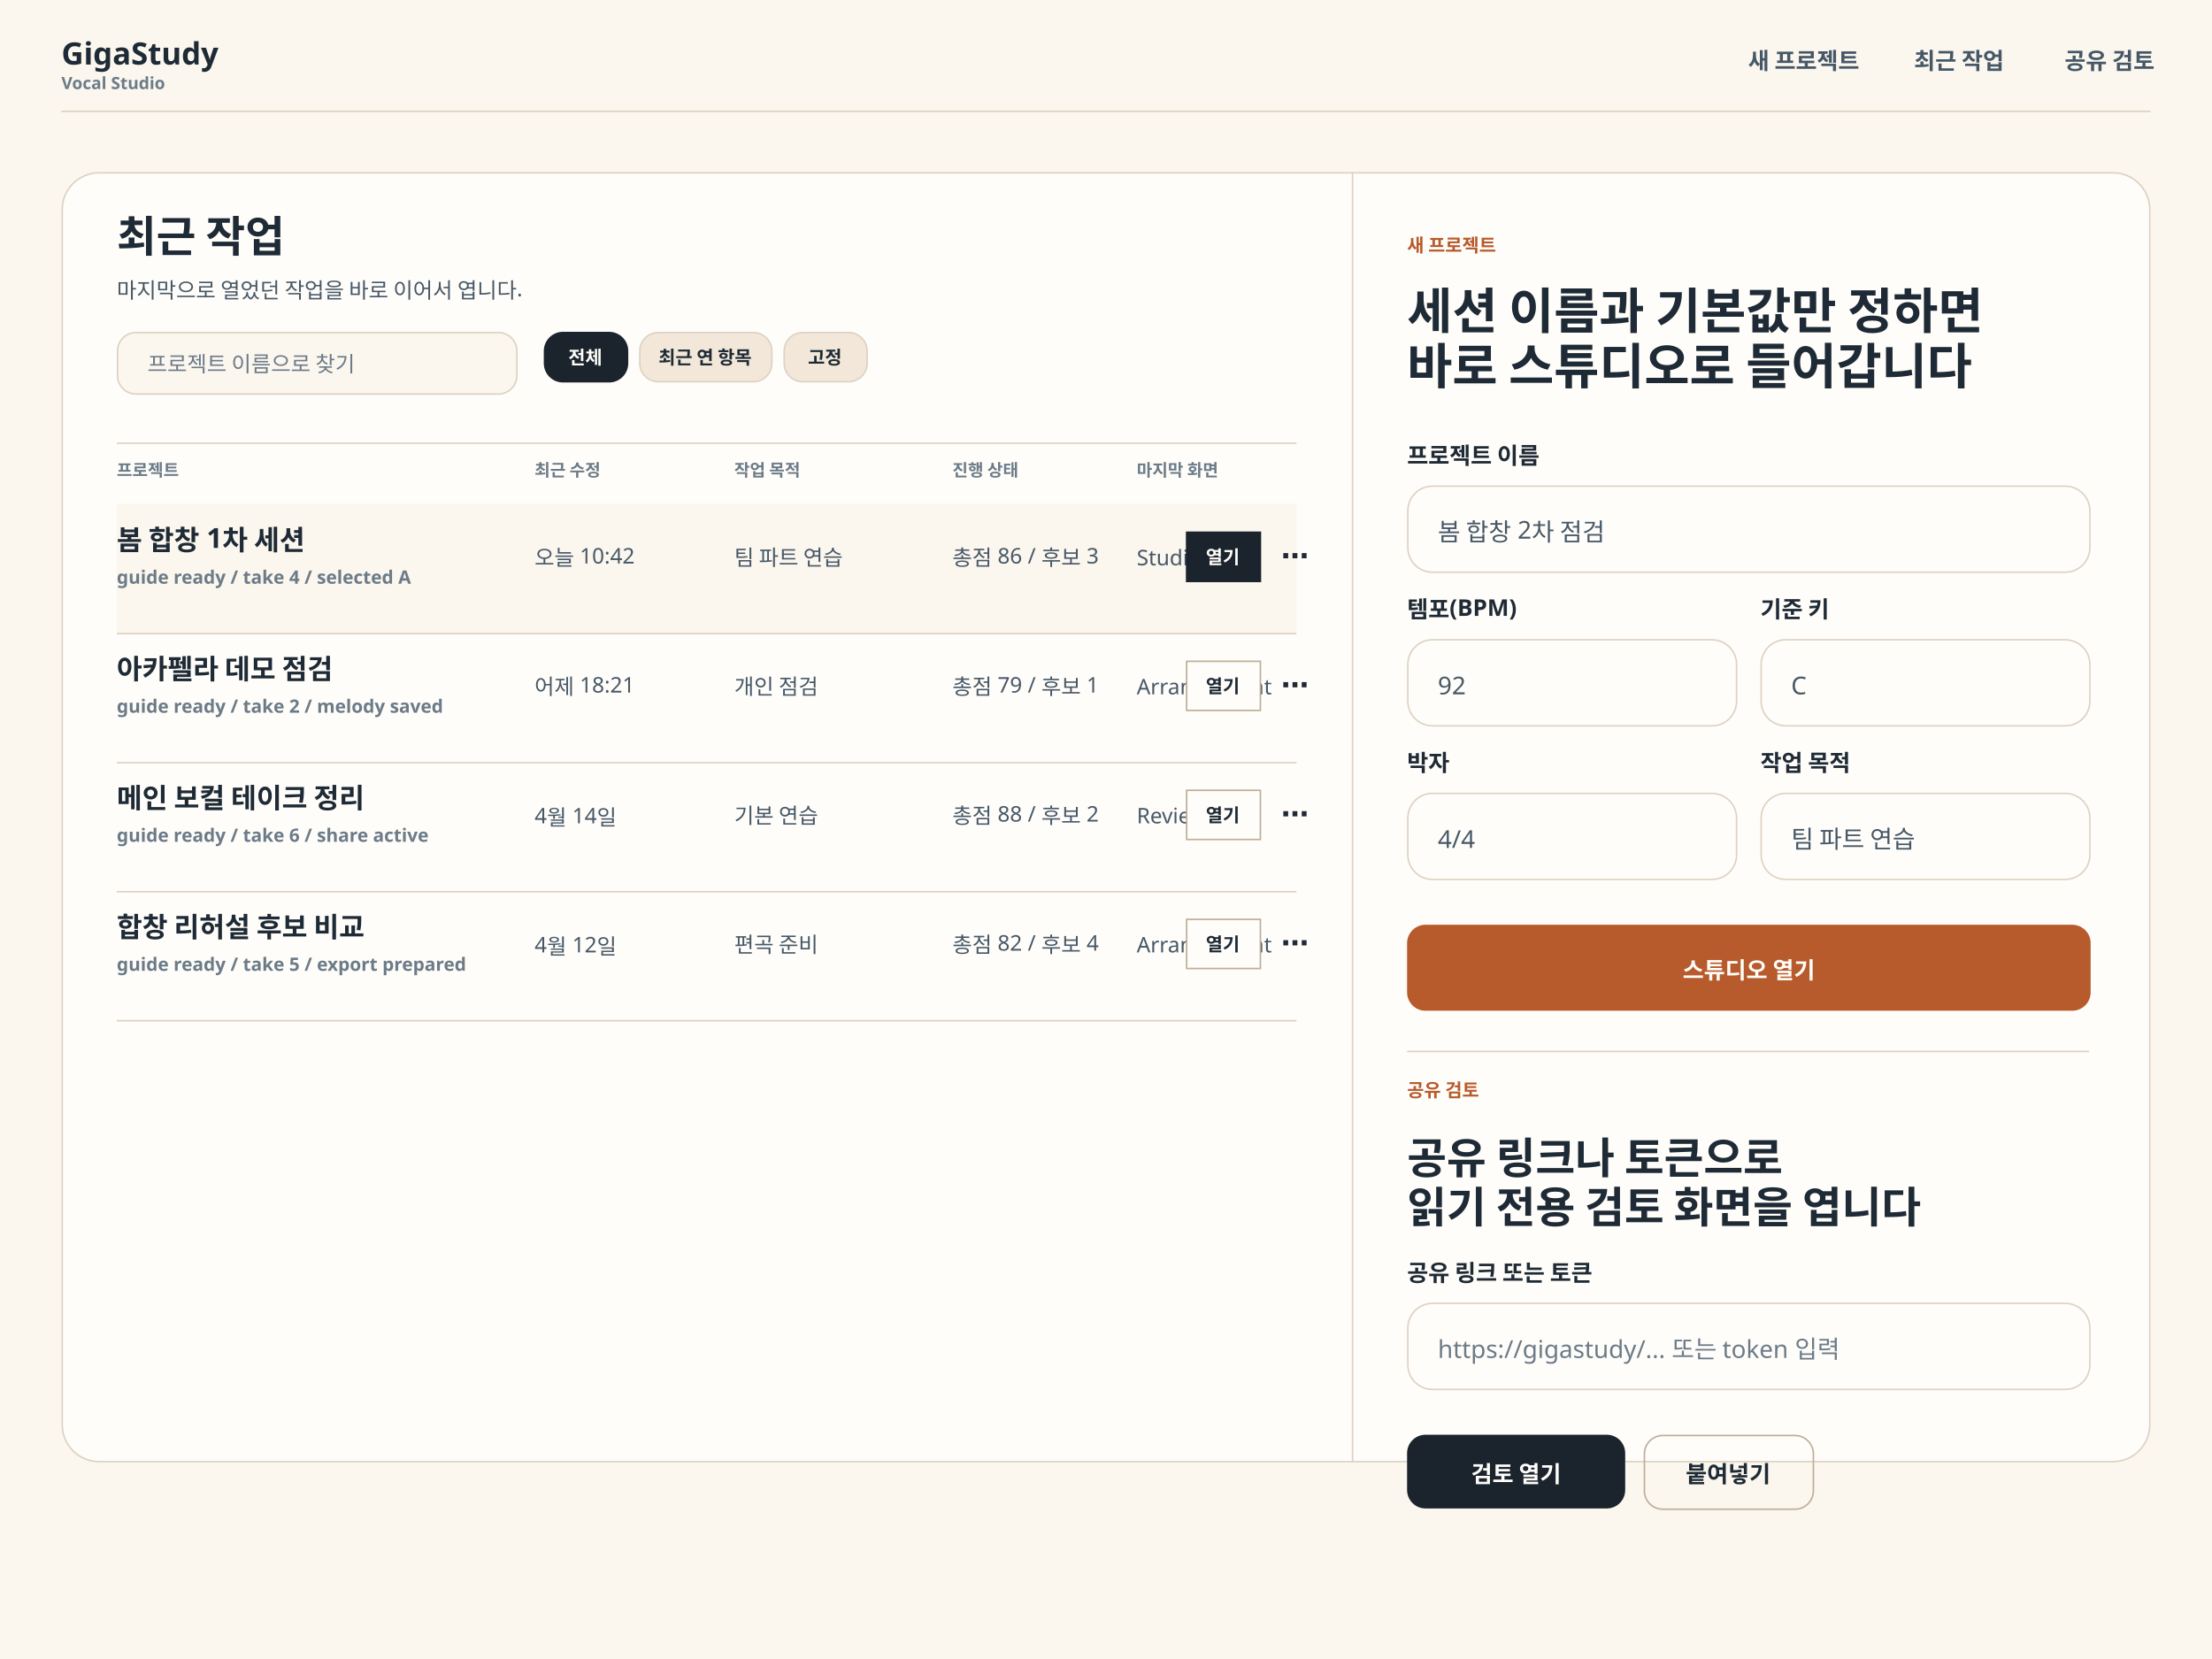
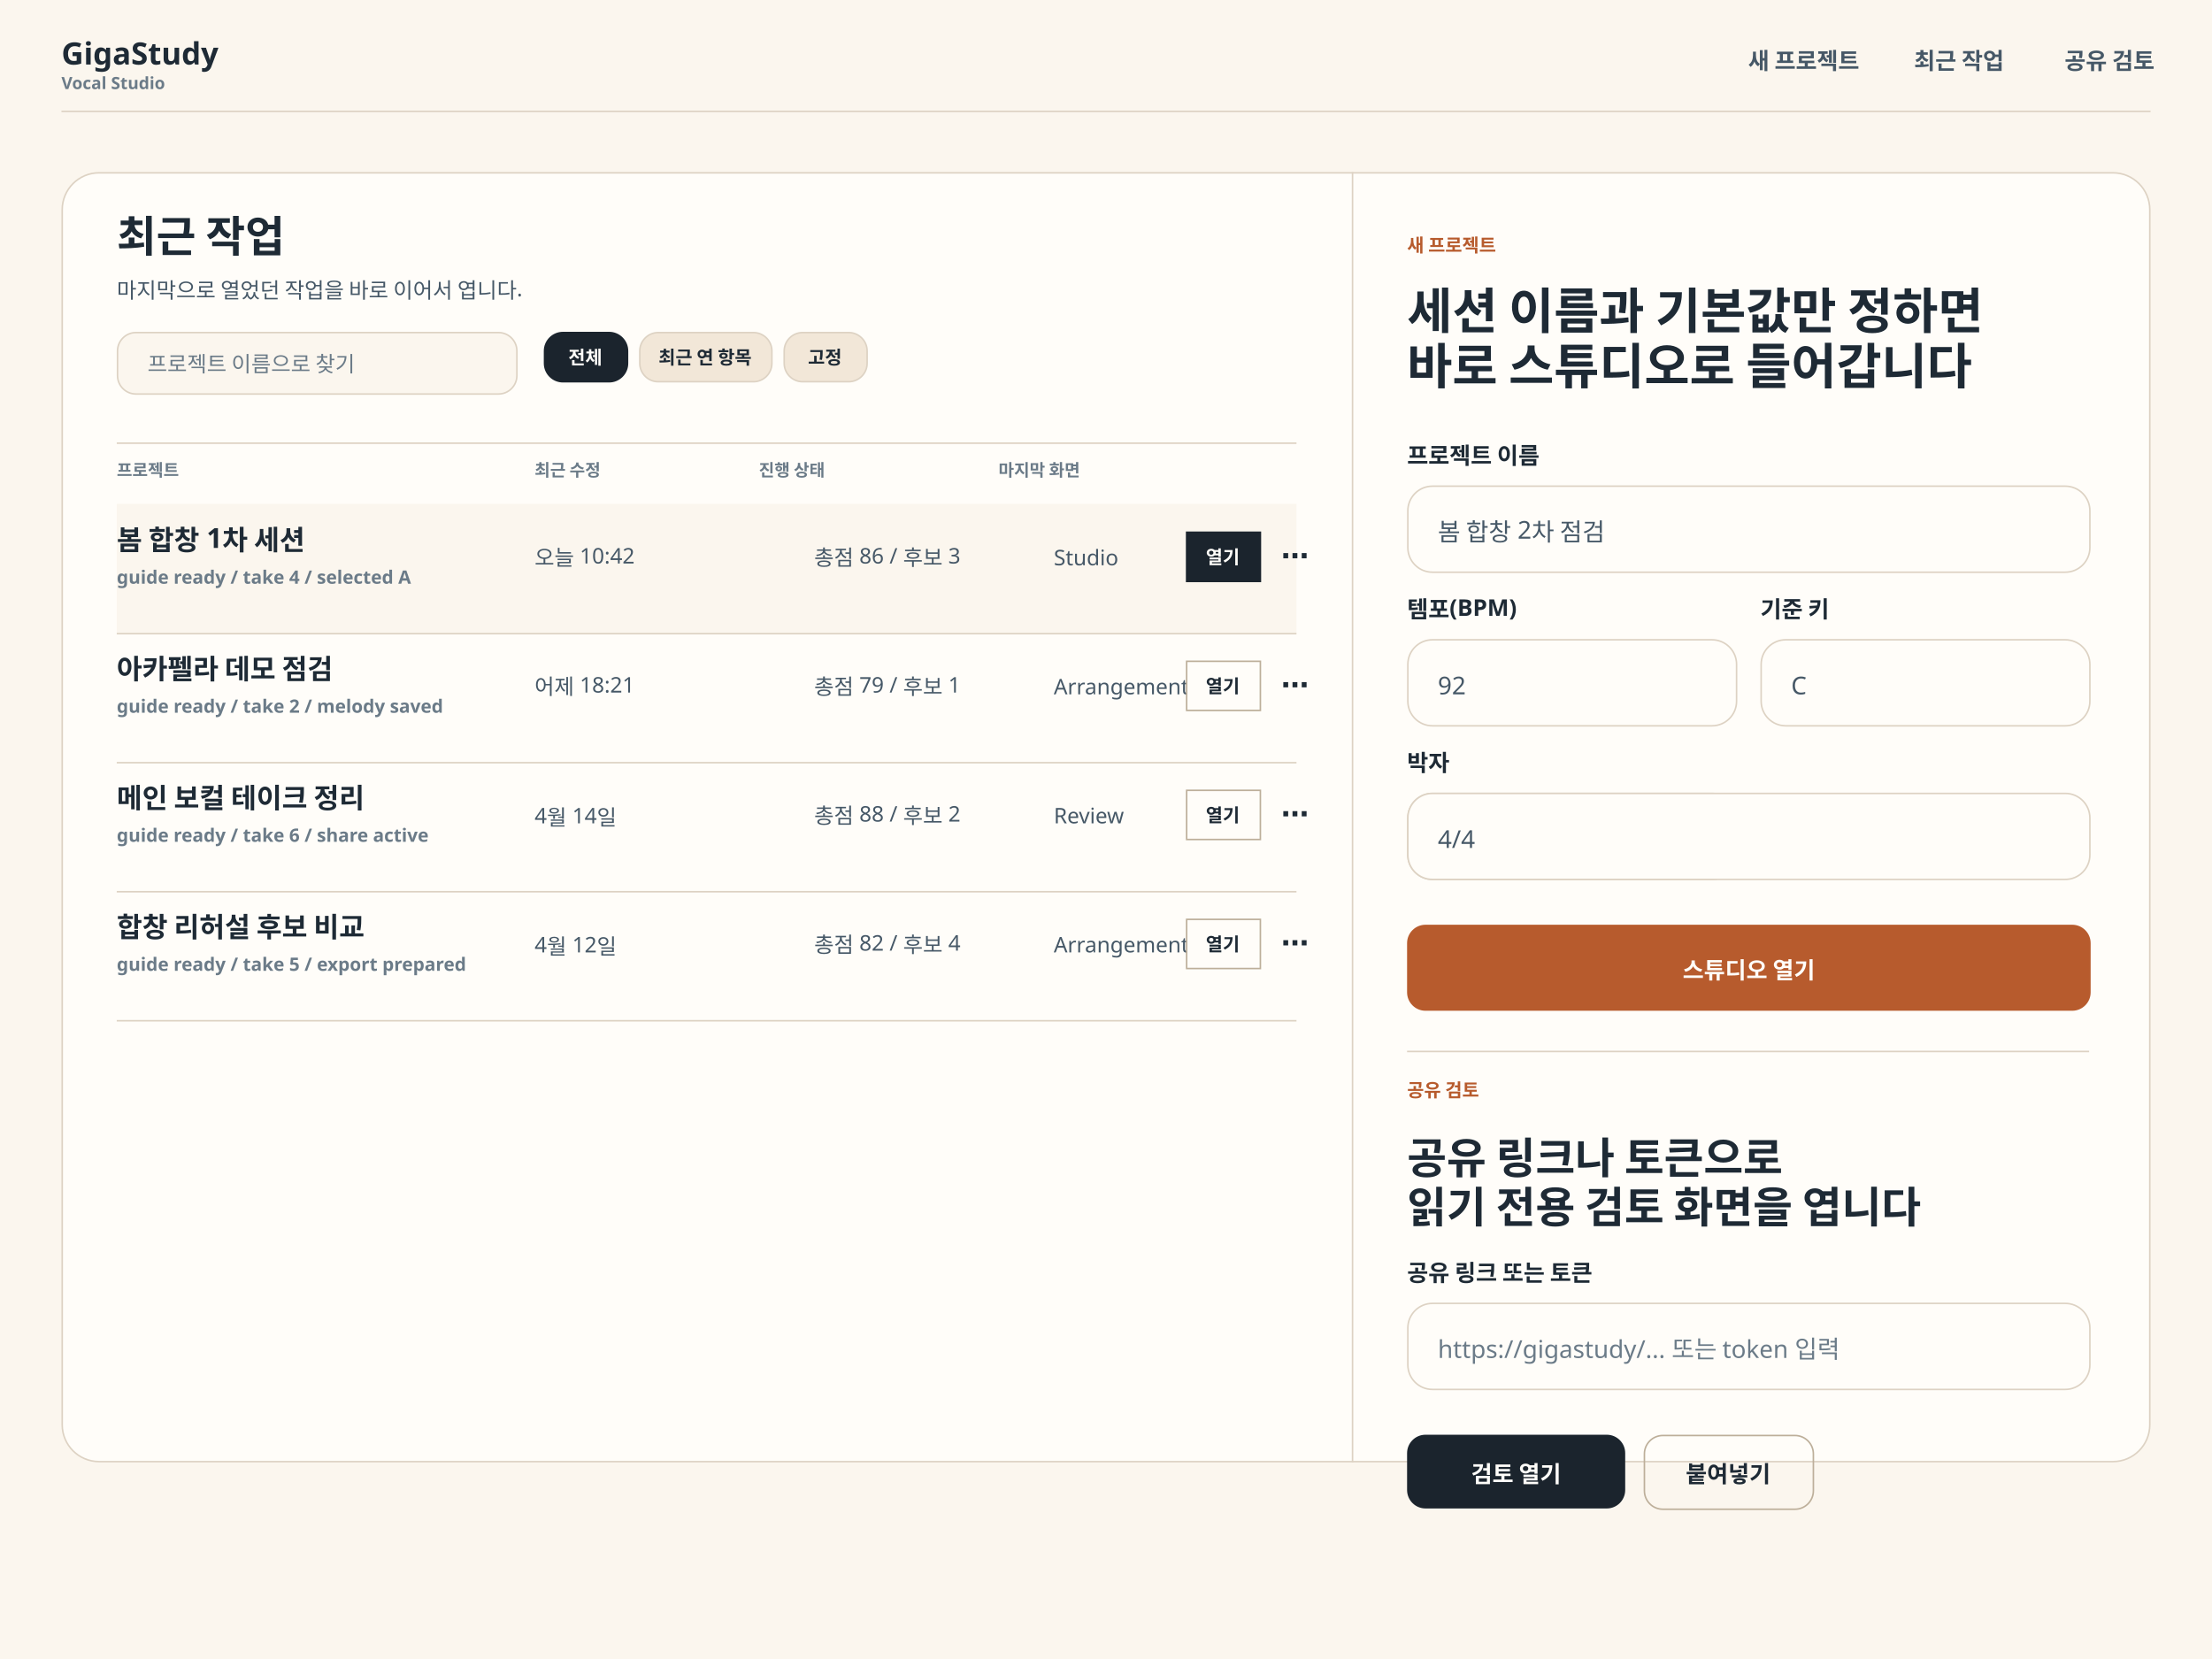
<svg xmlns="http://www.w3.org/2000/svg" width="1440" height="1080" viewBox="0 0 1440 1080" fill="none">
  <defs>
    <style>
      .ui { font-family: "Instrument Sans", "Manrope", "Noto Sans KR", sans-serif; }
      .paper { fill: #FFFDF9; }
      .paper50 { fill: #FBF6EE; }
      .paper100 { fill: #F2E7D8; }
      .ink900 { fill: #1E2A35; }
      .ink700 { fill: #465867; }
      .ink500 { fill: #6B7B88; }
      .accent { fill: #B75B2D; }
      .success { fill: #2F7B62; }
    </style>
  </defs>
  <rect width="1440" height="1080" fill="#FBF6EE" />
  <g class="ui">
    <line x1="40" y1="72.5" x2="1400" y2="72.5" stroke="#DDD2C3" />
    <text x="40" y="42" font-size="20" font-weight="700" class="ink900">GigaStudy</text>
    <text x="40" y="58" font-size="11" font-weight="600" class="ink500">Vocal Studio</text>
    <text x="1138" y="45" font-size="15" font-weight="600" class="ink700">새 프로젝트</text>
    <text x="1246" y="45" font-size="15" font-weight="600" class="ink700">최근 작업</text>
    <text x="1344" y="45" font-size="15" font-weight="600" class="ink700">공유 검토</text>
  </g>
  <g class="ui" transform="translate(40 112)">
    <rect x="0.5" y="0.5" width="1359" height="839" rx="24" fill="#FFFDF9" stroke="#DDD2C3" />
    <line x1="840.5" y1="0" x2="840.5" y2="840" stroke="#DDD2C3" />
    <text x="36" y="52" font-size="28" font-weight="700" class="ink900">최근 작업</text>
    <text x="36" y="82" font-size="14" class="ink700">마지막으로 열었던 작업을 바로 이어서 엽니다.</text>
    <rect x="36.5" y="104.5" width="260" height="40" rx="12" fill="#FBF6EE" stroke="#DDD2C3" />
    <text x="56" y="130" font-size="14" class="ink500">프로젝트 이름으로 찾기</text>
    <rect x="314.5" y="104.5" width="54" height="32" rx="12" fill="#1B242D" stroke="#1B242D" />
    <text x="341" y="125" font-size="12" font-weight="600" text-anchor="middle" fill="#FFFDF9">전체</text>
    <rect x="376.5" y="104.5" width="86" height="32" rx="12" fill="#F2E7D8" stroke="#DDD2C3" />
    <text x="419" y="125" font-size="12" font-weight="600" text-anchor="middle" class="ink900">최근 연 항목</text>
    <rect x="470.5" y="104.5" width="54" height="32" rx="12" fill="#F2E7D8" stroke="#DDD2C3" />
    <text x="497" y="125" font-size="12" font-weight="600" text-anchor="middle" class="ink900">고정</text>
    <line x1="36" y1="176.5" x2="804" y2="176.5" stroke="#DDD2C3" />
    <text x="36" y="198" font-size="11" font-weight="600" class="ink500">프로젝트</text>
    <text x="308" y="198" font-size="11" font-weight="600" class="ink500">최근 수정</text>
-     <text x="438" y="198" font-size="11" font-weight="600" class="ink500">작업 목적</text>
-     <text x="580" y="198" font-size="11" font-weight="600" class="ink500">진행 상태</text>
-     <text x="700" y="198" font-size="11" font-weight="600" class="ink500">마지막 화면</text>
+     <text x="454" y="198" font-size="11" font-weight="600" class="ink500">진행 상태</text>
+     <text x="610" y="198" font-size="11" font-weight="600" class="ink500">마지막 화면</text>
    <g transform="translate(36 216)">
      <rect x="0" y="0" width="768" height="84" fill="#FBF6EE" />
      <text x="0" y="30" font-size="18" font-weight="700" class="ink900">봄 합창 1차 세션</text>
      <text x="0" y="52" font-size="12" font-weight="600" class="ink500">guide ready / take 4 / selected A</text>
      <text x="272" y="40" font-size="14" font-weight="500" class="ink700">오늘 10:42</text>
-       <text x="402" y="40" font-size="14" font-weight="500" class="ink700">팀 파트 연습</text>
-       <text x="544" y="40" font-size="14" font-weight="500" class="ink700">총점 86 / 후보 3</text>
-       <text x="664" y="40" font-size="14" font-weight="500" class="ink700">Studio</text>
+       <text x="454" y="40" font-size="14" font-weight="500" class="ink700">총점 86 / 후보 3</text>
+       <text x="610" y="40" font-size="14" font-weight="500" class="ink700">Studio</text>
      <rect x="696.5" y="18.5" width="48" height="32" fill="#1B242D" stroke="#1B242D" />
      <text x="720" y="39" font-size="12" font-weight="600" text-anchor="middle" fill="#FFFDF9">열기</text>
      <text x="758" y="40" font-size="18" font-weight="700" class="ink900">⋯</text>
      <line x1="0" y1="84.5" x2="768" y2="84.5" stroke="#DDD2C3" />
    </g>
    <g transform="translate(36 300)">
      <text x="0" y="30" font-size="18" font-weight="700" class="ink900">아카펠라 데모 점검</text>
      <text x="0" y="52" font-size="12" font-weight="600" class="ink500">guide ready / take 2 / melody saved</text>
      <text x="272" y="40" font-size="14" font-weight="500" class="ink700">어제 18:21</text>
-       <text x="402" y="40" font-size="14" font-weight="500" class="ink700">개인 점검</text>
-       <text x="544" y="40" font-size="14" font-weight="500" class="ink700">총점 79 / 후보 1</text>
-       <text x="664" y="40" font-size="14" font-weight="500" class="ink700">Arrangement</text>
+       <text x="454" y="40" font-size="14" font-weight="500" class="ink700">총점 79 / 후보 1</text>
+       <text x="610" y="40" font-size="14" font-weight="500" class="ink700">Arrangement</text>
      <rect x="696.5" y="18.5" width="48" height="32" fill="#FFFDF9" stroke="#BDAF9A" />
      <text x="720" y="39" font-size="12" font-weight="600" text-anchor="middle" class="ink900">열기</text>
      <text x="758" y="40" font-size="18" font-weight="700" class="ink900">⋯</text>
      <line x1="0" y1="84.5" x2="768" y2="84.5" stroke="#DDD2C3" />
    </g>
    <g transform="translate(36 384)">
      <text x="0" y="30" font-size="18" font-weight="700" class="ink900">메인 보컬 테이크 정리</text>
      <text x="0" y="52" font-size="12" font-weight="600" class="ink500">guide ready / take 6 / share active</text>
      <text x="272" y="40" font-size="14" font-weight="500" class="ink700">4월 14일</text>
-       <text x="402" y="40" font-size="14" font-weight="500" class="ink700">기본 연습</text>
-       <text x="544" y="40" font-size="14" font-weight="500" class="ink700">총점 88 / 후보 2</text>
-       <text x="664" y="40" font-size="14" font-weight="500" class="ink700">Review</text>
+       <text x="454" y="40" font-size="14" font-weight="500" class="ink700">총점 88 / 후보 2</text>
+       <text x="610" y="40" font-size="14" font-weight="500" class="ink700">Review</text>
      <rect x="696.5" y="18.5" width="48" height="32" fill="#FFFDF9" stroke="#BDAF9A" />
      <text x="720" y="39" font-size="12" font-weight="600" text-anchor="middle" class="ink900">열기</text>
      <text x="758" y="40" font-size="18" font-weight="700" class="ink900">⋯</text>
      <line x1="0" y1="84.5" x2="768" y2="84.5" stroke="#DDD2C3" />
    </g>
    <g transform="translate(36 468)">
      <text x="0" y="30" font-size="18" font-weight="700" class="ink900">합창 리허설 후보 비교</text>
      <text x="0" y="52" font-size="12" font-weight="600" class="ink500">guide ready / take 5 / export prepared</text>
      <text x="272" y="40" font-size="14" font-weight="500" class="ink700">4월 12일</text>
-       <text x="402" y="40" font-size="14" font-weight="500" class="ink700">편곡 준비</text>
-       <text x="544" y="40" font-size="14" font-weight="500" class="ink700">총점 82 / 후보 4</text>
-       <text x="664" y="40" font-size="14" font-weight="500" class="ink700">Arrangement</text>
+       <text x="454" y="40" font-size="14" font-weight="500" class="ink700">총점 82 / 후보 4</text>
+       <text x="610" y="40" font-size="14" font-weight="500" class="ink700">Arrangement</text>
      <rect x="696.5" y="18.5" width="48" height="32" fill="#FFFDF9" stroke="#BDAF9A" />
      <text x="720" y="39" font-size="12" font-weight="600" text-anchor="middle" class="ink900">열기</text>
      <text x="758" y="40" font-size="18" font-weight="700" class="ink900">⋯</text>
      <line x1="0" y1="84.5" x2="768" y2="84.5" stroke="#DDD2C3" />
    </g>
    <g transform="translate(876 36)">
      <text x="0" y="16" font-size="12" font-weight="600" class="accent">새 프로젝트</text>
      <text x="0" y="66" font-size="32" font-weight="700" class="ink900">
        <tspan x="0" dy="0">세션 이름과 기본값만 정하면</tspan>
        <tspan x="0" dy="36">바로 스튜디오로 들어갑니다</tspan>
      </text>
      <text x="0" y="154" font-size="15" font-weight="600" class="ink900">프로젝트 이름</text>
      <rect x="0.5" y="168.5" width="444" height="56" rx="16" fill="#FFFDF9" stroke="#DDD2C3" />
      <text x="20" y="204" font-size="16" class="ink700">봄 합창 2차 점검</text>
      <text x="0" y="254" font-size="15" font-weight="600" class="ink900">템포(BPM)</text>
      <rect x="0.5" y="268.5" width="214" height="56" rx="16" fill="#FFFDF9" stroke="#DDD2C3" />
      <text x="20" y="304" font-size="16" class="ink700">92</text>
      <text x="230" y="254" font-size="15" font-weight="600" class="ink900">기준 키</text>
      <rect x="230.5" y="268.5" width="214" height="56" rx="16" fill="#FFFDF9" stroke="#DDD2C3" />
      <text x="250" y="304" font-size="16" class="ink700">C</text>
      <text x="0" y="354" font-size="15" font-weight="600" class="ink900">박자</text>
      <rect x="0.5" y="368.5" width="214" height="56" rx="16" fill="#FFFDF9" stroke="#DDD2C3" />
      <text x="20" y="404" font-size="16" class="ink700">4/4</text>
-       <text x="230" y="354" font-size="15" font-weight="600" class="ink900">작업 목적</text>
-       <rect x="230.5" y="368.5" width="214" height="56" rx="16" fill="#FFFDF9" stroke="#DDD2C3" />
-       <text x="250" y="404" font-size="16" class="ink700">팀 파트 연습</text>
+       <rect x="0.5" y="368.5" width="444" height="56" rx="16" fill="#FFFDF9" stroke="#DDD2C3" />
+       <text x="20" y="404" font-size="16" class="ink700">4/4</text>
      <rect x="0" y="454" width="445" height="56" rx="12" fill="#B75B2D" />
      <text x="222.5" y="489" font-size="15" font-weight="600" text-anchor="middle" fill="#FFFDF9">스튜디오 열기</text>
      <line x1="0" y1="536.5" x2="444" y2="536.5" stroke="#DDD2C3" />
      <text x="0" y="566" font-size="12" font-weight="600" class="accent">공유 검토</text>
      <text x="0" y="616" font-size="28" font-weight="700" class="ink900">
        <tspan x="0" dy="0">공유 링크나 토큰으로</tspan>
        <tspan x="0" dy="32">읽기 전용 검토 화면을 엽니다</tspan>
      </text>
      <text x="0" y="686" font-size="15" font-weight="600" class="ink900">공유 링크 또는 토큰</text>
      <rect x="0.5" y="700.5" width="444" height="56" rx="16" fill="#FFFDF9" stroke="#DDD2C3" />
      <text x="20" y="736" font-size="16" class="ink500">https://gigastudy/... 또는 token 입력</text>
      <rect x="0" y="786" width="142" height="48" rx="12" fill="#1B242D" />
      <text x="71" y="817" font-size="15" font-weight="600" text-anchor="middle" fill="#FFFDF9">검토 열기</text>
      <rect x="154.5" y="786.5" width="110" height="48" rx="12" fill="transparent" stroke="#BDAF9A" />
      <text x="209" y="817" font-size="15" font-weight="600" text-anchor="middle" class="ink900">붙여넣기</text>
    </g>
  </g>
</svg>
